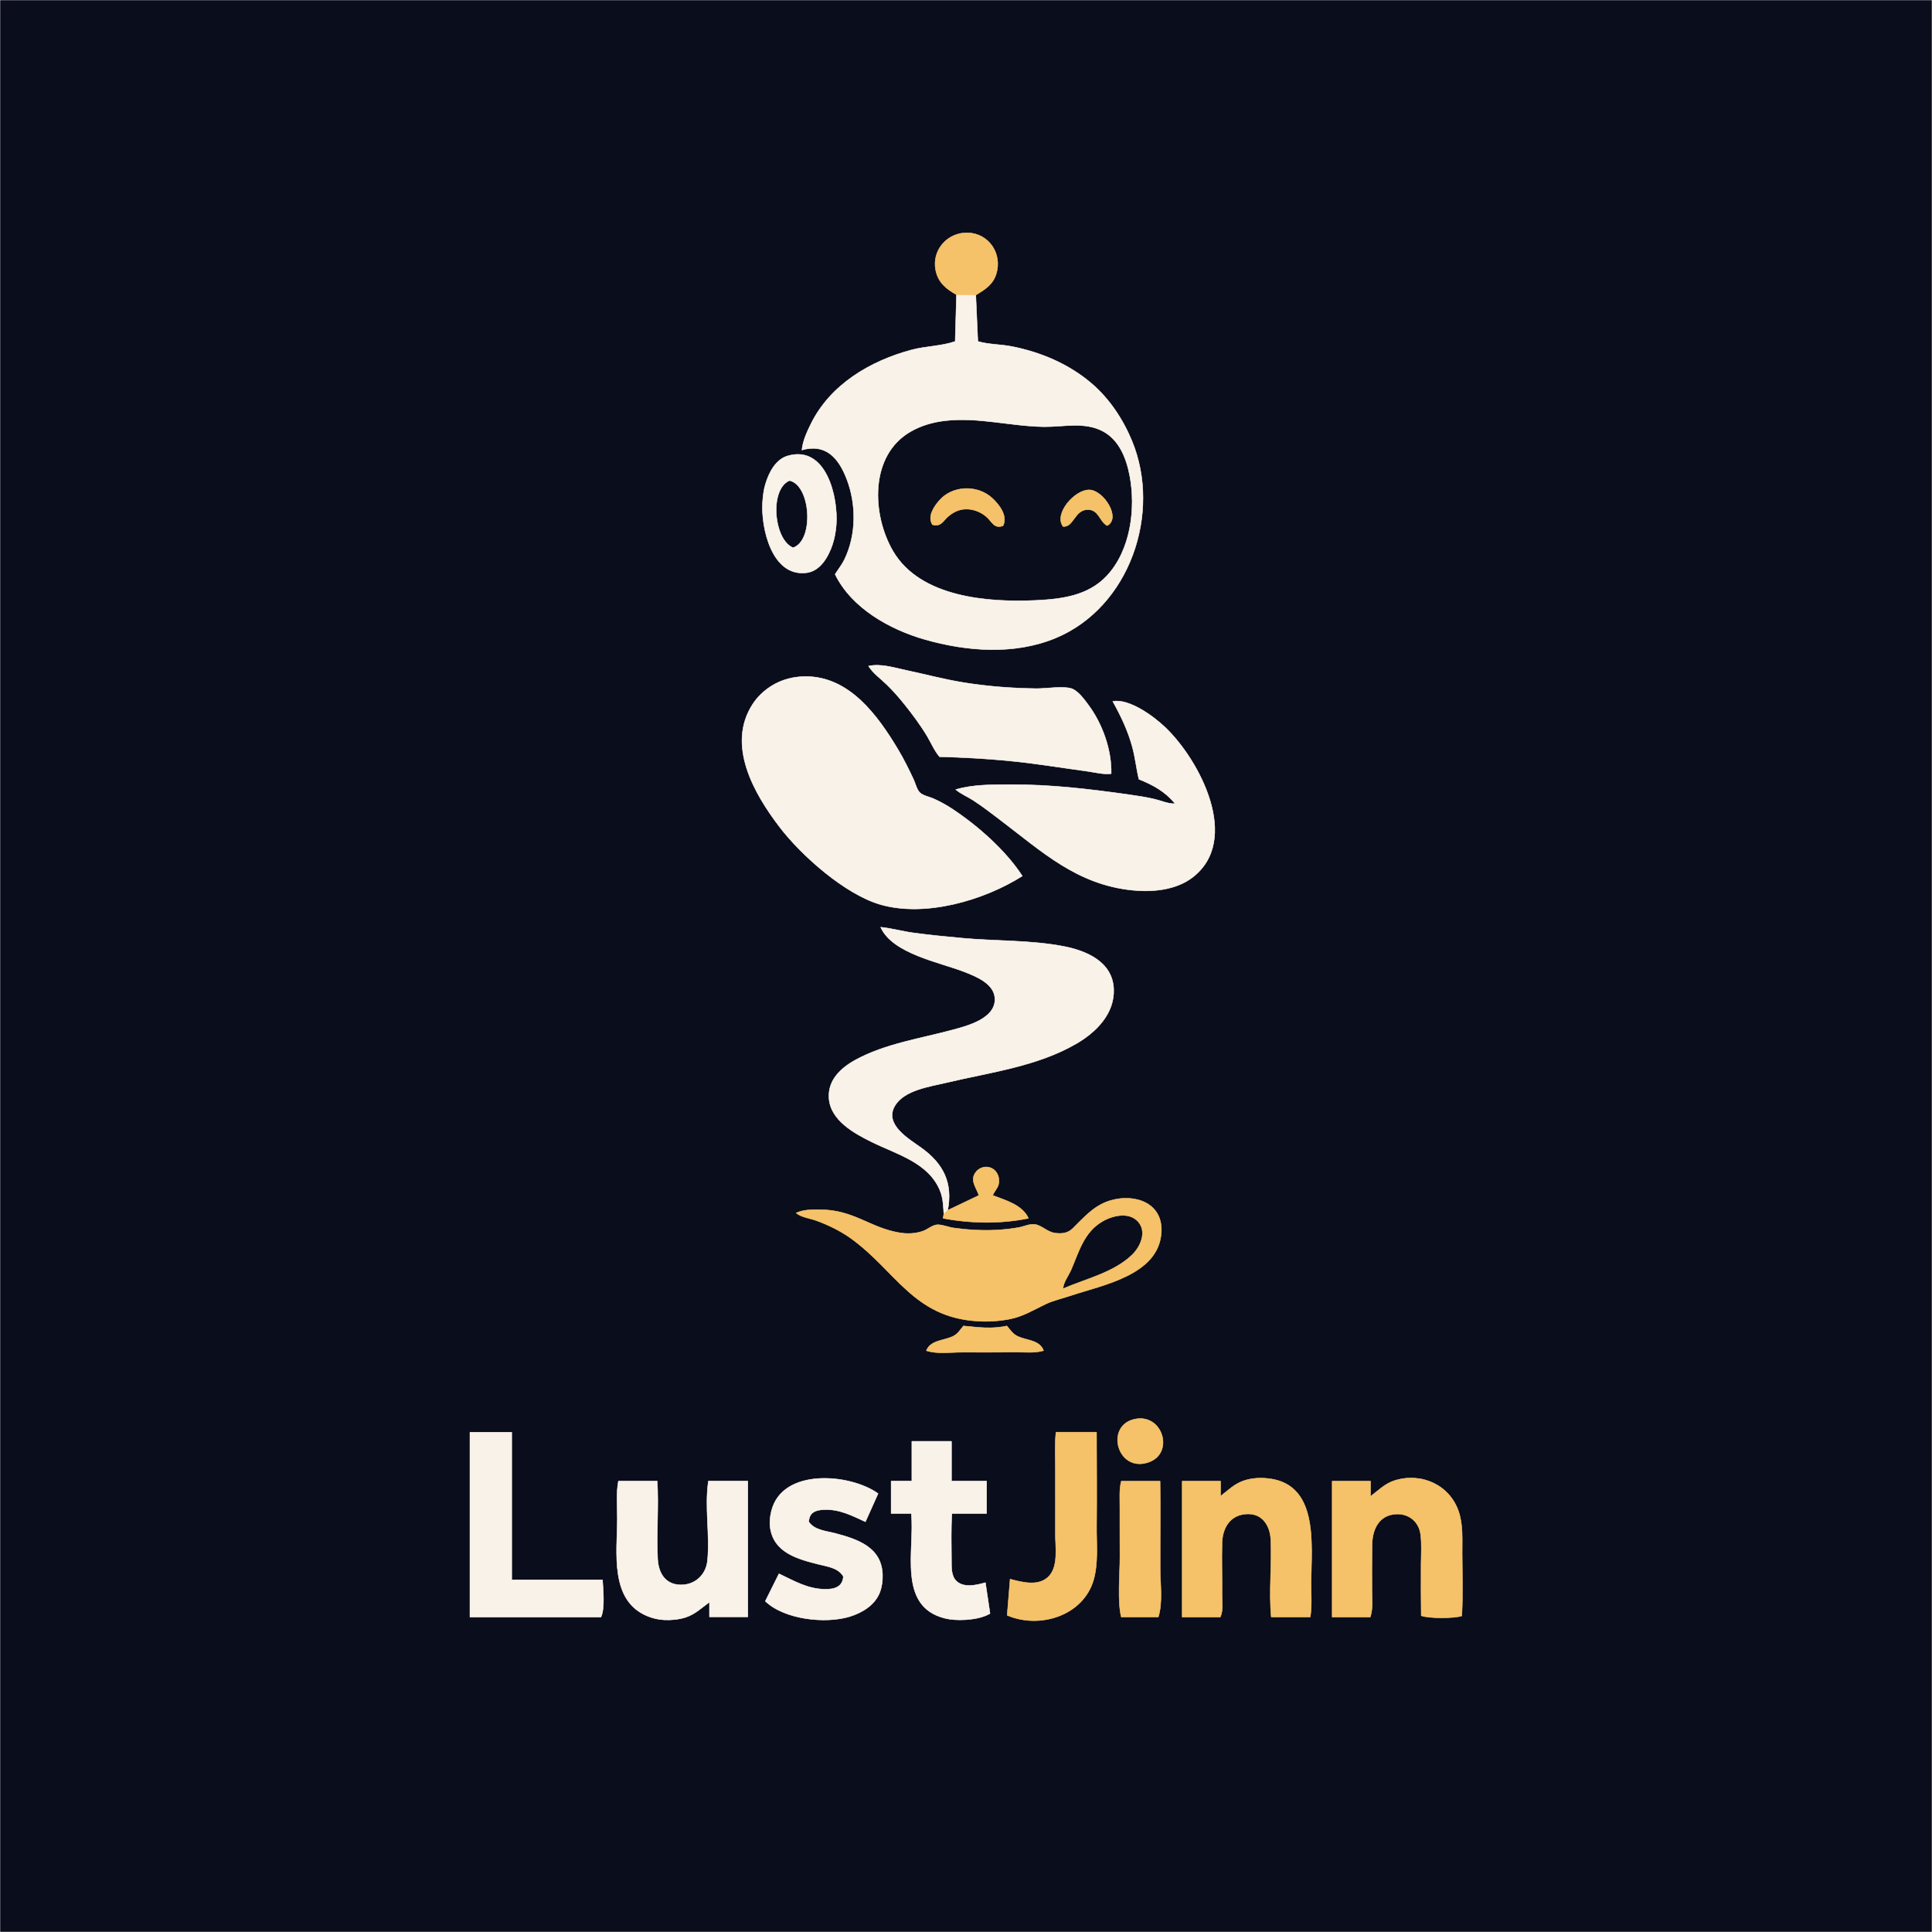
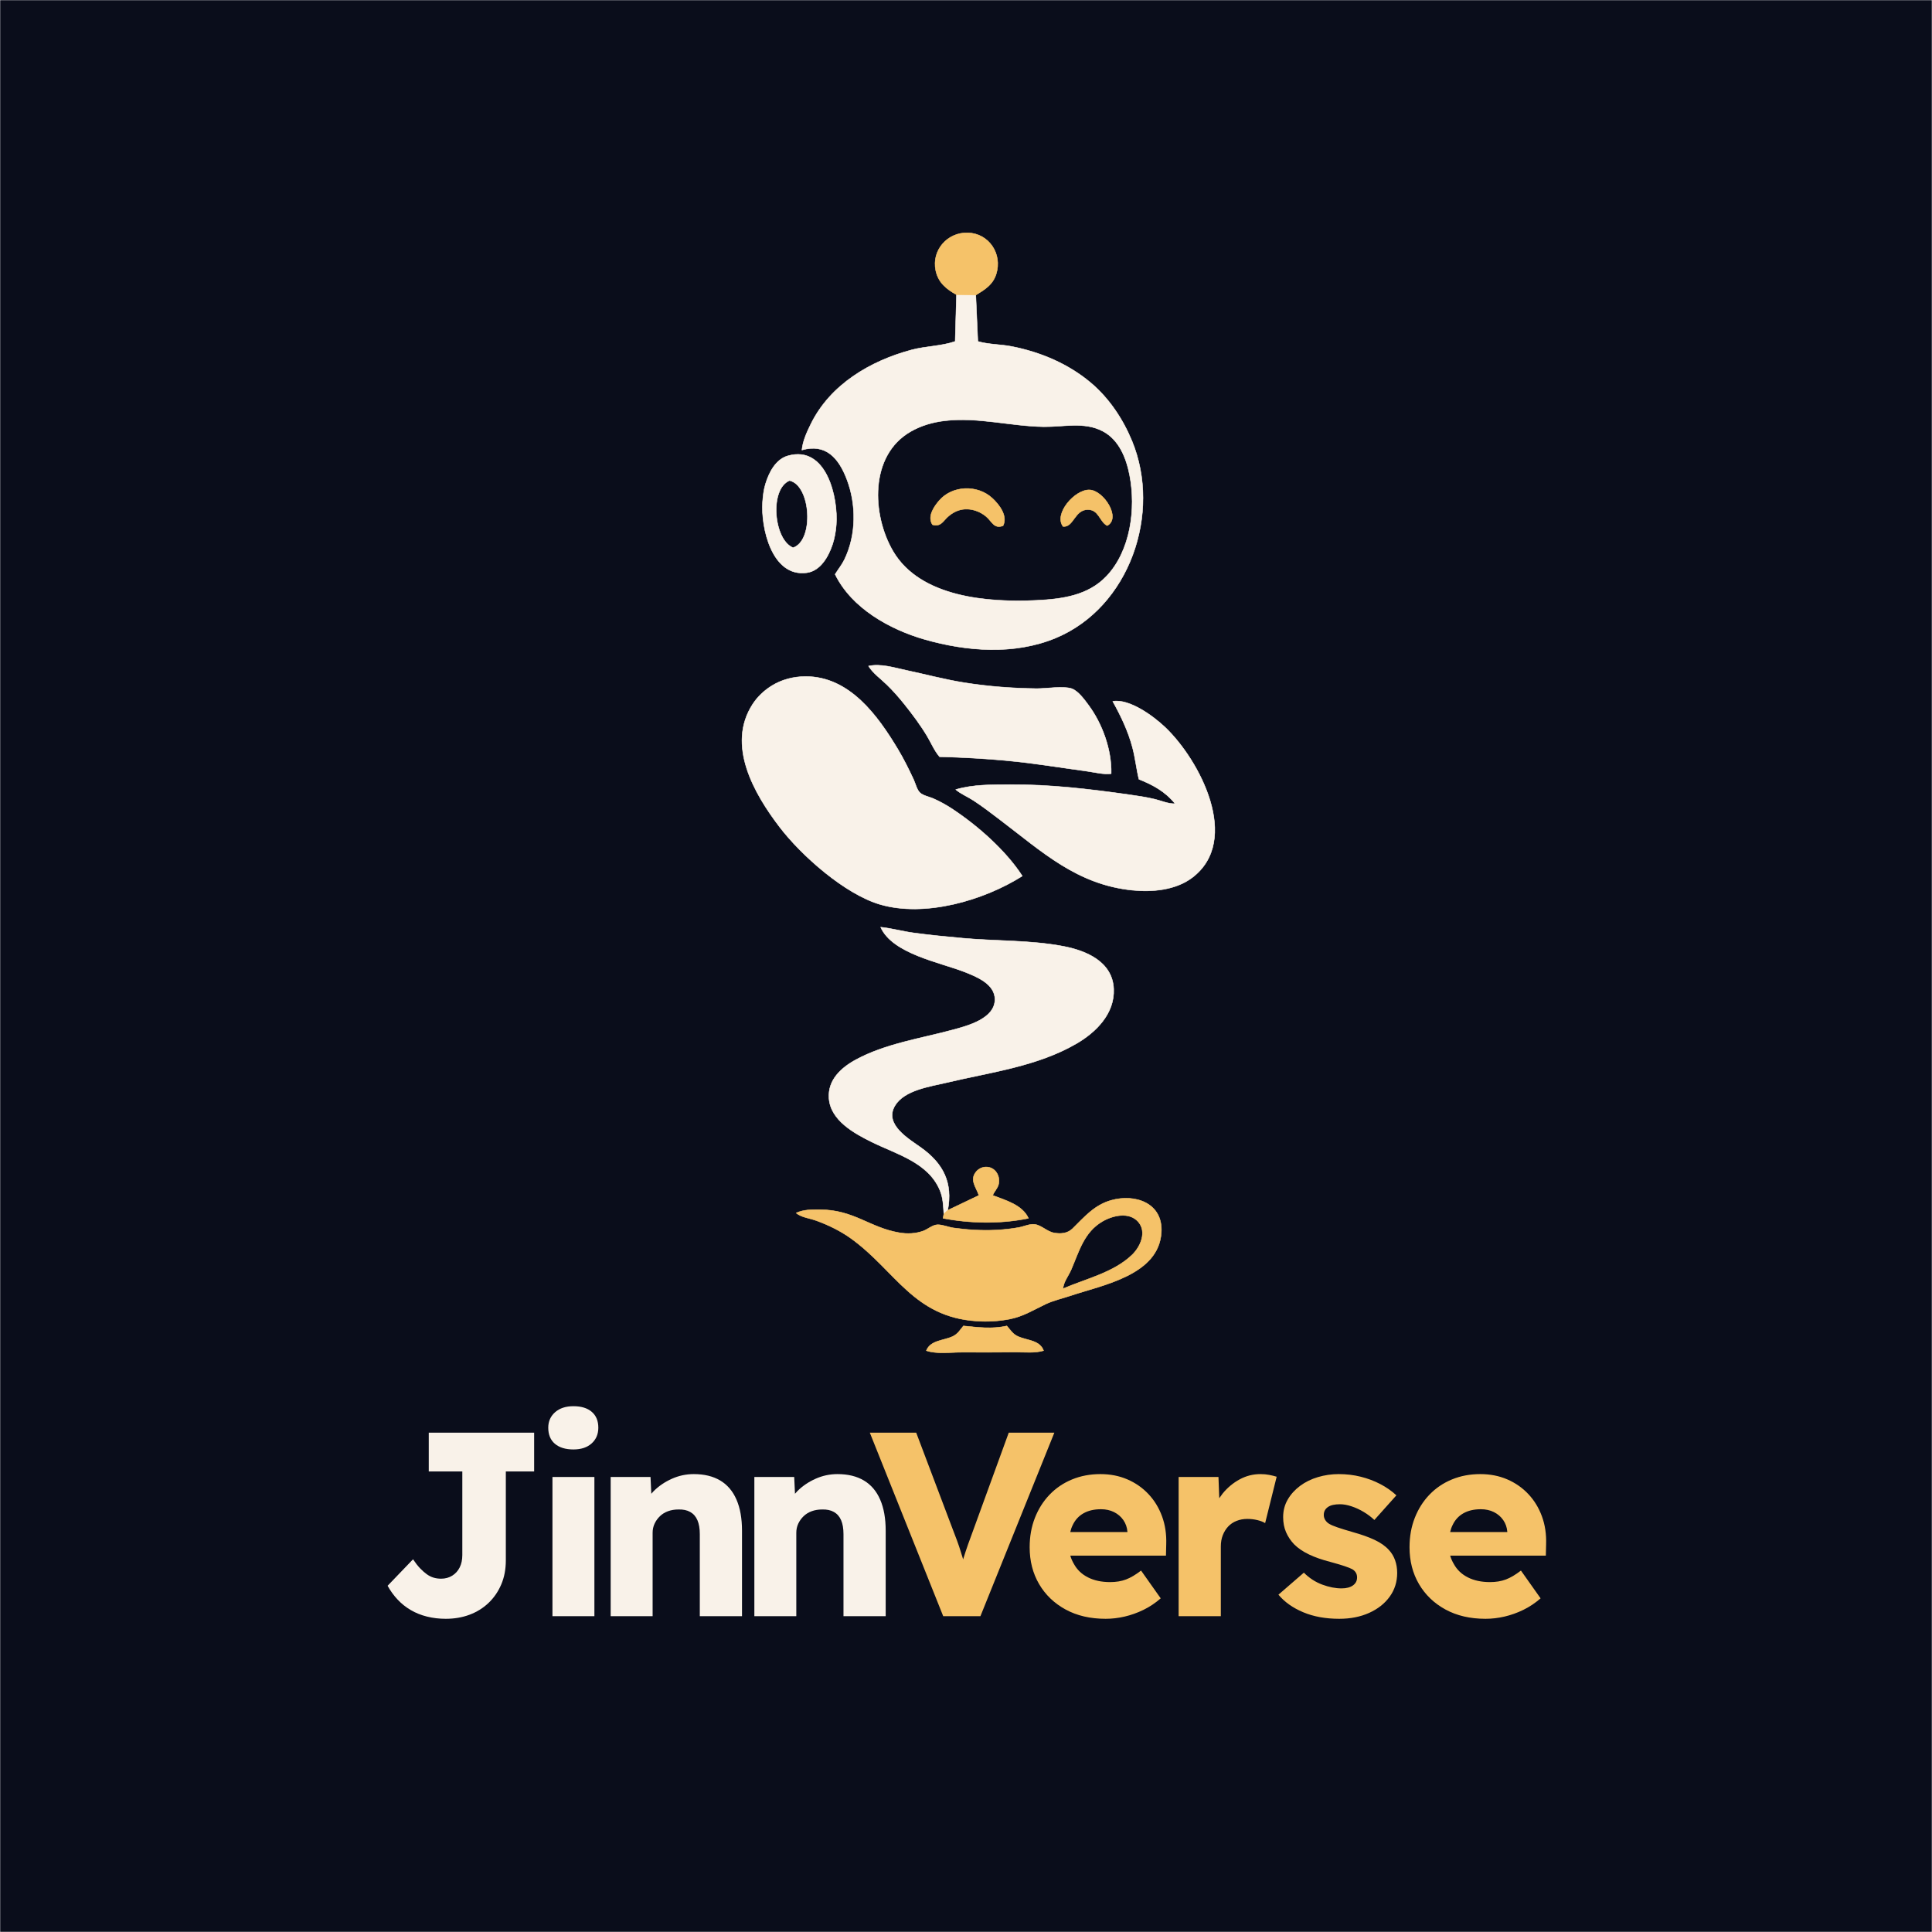
<svg xmlns="http://www.w3.org/2000/svg" viewBox="0 0 1095 1095" width="1095" height="1095">
-   <path d="M0.25 0.25C365.08 0.25 729.92 0.25 1094.75 0.25C1094.75 365.08 1094.75 729.92 1094.75 1094.75C729.92 1094.75 365.08 1094.75 0.25 1094.75C0.25 729.92 0.25 365.08 0.25 0.25ZM542.12 167.03C541.87 175.85 541.61 184.68 541.36 193.5C533.61 196.21 524.73 196.15 516.69 198.29C493.31 204.53 470.67 217.87 459.64 240.18C457.36 244.8 454.98 249.95 454.5 255.07C468.05 251.17 475.35 259.64 479.91 271.53C485.44 285.96 485.39 303.13 478.61 317.14C477.15 320.16 475.05 322.66 473.32 325.5C482.7 344.73 504.39 356.78 524.15 362.43C547.93 369.22 574.86 371.31 598.21 361.65C640.25 344.23 658.45 290.84 641.56 249.92C636.43 237.51 628.67 225.82 618.38 217.09C605.55 206.22 589.72 199.55 573.3 196.34C567.01 195.12 560.34 195.28 554.22 193.5C553.83 184.75 553.44 176 553.05 167.25C558.24 164.03 562.69 161.45 564.64 155.21C568.17 143.92 560.52 132.3 548.5 131.95C536.99 131.62 527.95 141.82 530.34 153.27C531.79 160.18 536.3 163.79 542.12 167.03ZM535.75 238.44C554.26 236.29 572.99 241.58 591.5 241.85C602.82 242.01 614.59 238.84 625.1 244.42C634.34 249.32 638.38 259.72 640.26 269.44C643.89 288.22 640.83 312.19 627.1 326.61C616.65 337.59 601.93 339.55 587.5 340.25C560.33 341.58 521.56 338.75 506.12 312.36C494.1 291.81 492.6 258.12 516.11 244.6C522.2 241.1 528.81 239.24 535.75 238.44ZM446.71 258.3C439.57 260.27 435.78 267.9 433.82 274.42C432.84 277.66 432.45 281.13 432.21 284.5C431.2 299.02 437.42 327.3 457.28 324.6C465.13 323.53 469.66 315.21 471.89 308.44C473.03 304.95 473.68 301.17 473.96 297.5C475.15 282 468.42 252.29 446.71 258.3ZM447.5 272.36C459.71 275.13 461.52 306.41 449.5 310.44C438.43 305.97 435.93 277.09 447.5 272.36ZM568.5 297.98C571.3 292.45 566.36 285.96 562.26 282.24C553.87 274.61 539.74 275.07 532.27 283.75C529.06 287.47 525.59 292.87 528.5 297.39C533.44 298.78 534.47 295.09 537.82 292.35C540.95 289.79 544.41 288.37 548.5 288.57C552.23 288.76 555.94 290.27 558.82 292.66C562.29 295.52 563.29 299.92 568.5 297.98ZM627.5 297.92C635.58 293.71 625.54 277.95 617.5 277.66C609.23 277.36 597.11 291.2 602.5 298.38C608.52 299.02 608.96 288.88 616.5 288.84C622.88 288.81 623.07 295.53 627.5 297.92ZM629.78 438.5C630.13 425.15 624.85 410.31 616.92 399.62C614.71 396.63 610.98 391.45 607.28 390.26C602.47 388.71 592.89 390.33 587.5 390.27C573.74 390.12 560.1 389.07 546.5 386.91C535.41 385.15 524.51 382.2 513.54 379.88C506.65 378.41 499.27 376 492.25 377.5C494.77 381.55 499.12 384.65 502.55 387.96C506.1 391.39 509.4 395.16 512.49 399.01C517.1 404.77 521.61 410.78 525.41 417.11C527.73 420.99 529.58 425.49 532.5 428.9C551.82 429.4 571.08 430.68 590.23 433.43C598.98 434.69 607.74 435.91 616.5 437.17C620.88 437.8 625.41 439.02 629.78 438.5ZM579.42 496.5C570.11 482.09 554.15 468.03 539.89 458.6C536.43 456.31 532.71 454.23 528.91 452.57C526.64 451.58 523.08 450.94 521.31 449.19C519.61 447.5 518.78 443.89 517.76 441.72C515.05 435.92 512.19 430.12 508.89 424.63C497.38 405.45 481.38 383.33 456.5 383.42C449.74 383.45 443.03 385.15 437.28 388.76C433.03 391.43 429.34 394.89 426.6 399.11C411.57 422.28 427.42 449.82 441.83 468.69C454.27 484.98 478.93 506.78 498.8 512.6C524.18 520.03 557.5 510.35 579.42 496.5ZM541.67 447.5C544.61 450 548.46 451.54 551.76 453.7C556.98 457.11 561.87 460.89 566.82 464.65C590.68 482.75 610.39 501.34 641.77 504.54C653.12 505.7 666.39 504.51 675.81 497.33C703.61 476.13 680.01 430.86 660.32 412.16C653.66 405.83 640.05 395.87 630.67 397.5C635.34 405.87 639.33 414.24 641.84 423.55C643.44 429.51 644.04 435.71 645.5 441.66C653.6 444.9 660.42 448.61 666 455.5C662.22 455.68 658.28 453.87 654.5 452.96C649.56 451.77 644.47 451.03 639.44 450.32C617.24 447.18 594.96 444.57 572.5 444.68C562.3 444.74 551.52 444.58 541.67 447.5ZM534.94 688.01C534.8 688.84 534.65 689.67 534.5 690.5C550.4 693.46 567.02 693.75 582.91 690.5C579.48 682.88 569.8 680.25 562.64 677.5C563.44 675.35 565.3 673.66 565.9 671.44C567.21 666.59 564.03 661.21 558.61 661.42C556.65 661.5 554.7 662.45 553.42 663.91C549.27 668.68 553.29 672.87 554.82 677.5C548.92 680.31 543.03 683.13 537.14 685.94C540.11 670.33 534.64 659.5 522.04 650.47C515.08 645.48 500.91 637.33 507.2 626.71C512.49 617.79 527.16 615.81 536.25 613.65C561.1 607.72 587.56 604.54 610.03 591.52C621.23 585.03 631.81 574.46 631.2 560.5C630.53 545.03 615.59 538.75 602.41 536.28C583.76 532.77 564.37 533.44 545.51 531.72C536.18 530.87 526.85 529.96 517.56 528.69C511.4 527.86 505.29 526.11 499.14 525.5C505.79 540.56 532.79 545.41 546.61 550.83C553.38 553.48 563.96 557.68 563.9 566.5C563.81 577.37 548.4 581.41 540.22 583.63C522 588.56 501.84 591.51 485.1 600.6C476.67 605.19 469.1 612.1 469.84 622.5C470.72 635.03 484.24 642.41 494.21 647.31C508.22 654.21 526.17 658.83 532.76 674.72C534.55 679.04 534.63 683.42 534.94 688.01ZM451.22 687.5C454.29 690.01 458.91 690.42 462.65 691.79C469.58 694.31 476.48 697.67 482.47 702C507.77 720.32 517.71 746.34 553.5 748.74C559.81 749.16 566.05 748.82 572.26 747.61C579.84 746.14 585.79 742.39 592.61 739.13C597.07 737 602.1 735.93 606.77 734.35C624.8 728.27 656.7 722.78 658.2 698.5C659.23 681.9 643.44 676.43 629.73 680.31C620.26 682.99 614.54 689.81 607.87 696.37C605.08 699.12 601.27 699.41 597.54 698.8C593.5 698.13 590.29 694.44 586.47 693.95C583.56 693.57 580.25 695.19 577.41 695.7C573.15 696.47 568.81 696.93 564.5 697.15C556.49 697.54 548.44 697.06 540.5 695.96C537.59 695.56 534.38 694.13 531.48 694.14C528.63 694.15 525.92 696.72 523.26 697.69C518.92 699.27 514.17 699.44 509.64 698.66C492.68 695.75 484.09 685.69 464.5 685.59C459.94 685.57 455.41 685.55 451.22 687.5ZM602.5 730.38C602.68 726.65 605.58 723.16 607.13 719.56C611.57 709.24 614.35 698.38 624.77 692.28C630.61 688.85 639.91 686.64 645.07 692.42C650.16 698.12 646.43 706.58 641.69 711.17C631.28 721.26 615.47 724.78 602.5 730.38ZM570.66 751.5C562.04 753.38 554.64 752.33 546.04 751.5C544.18 753.77 542.76 756.16 539.97 757.46C534.69 759.92 527.51 759.51 525.01 765.5C531 767.56 539.06 766.38 545.5 766.41C555.5 766.46 565.5 766.43 575.5 766.35C580.84 766.31 586.4 766.99 591.47 765.5C589.29 759.53 582.24 759.81 577 757.49C574.08 756.2 572.62 753.79 570.66 751.5ZM642.8 804.41C626.07 808.34 633.45 835.11 651.22 828.66C665.74 823.38 658.83 800.64 642.8 804.41ZM266.34 811.73C266.34 846.65 266.34 881.57 266.34 916.49C291.1 916.49 315.85 916.49 340.61 916.49C342.91 911.82 341.82 900.96 341.5 895.4C324.34 895.4 307.18 895.4 290.03 895.4C290.03 867.51 290.03 839.62 290.03 811.73C282.13 811.73 274.24 811.73 266.34 811.73ZM598.5 811.71C597.74 818.57 598.16 825.6 598.16 832.5C598.17 844.83 598.21 857.17 598.16 869.5C598.13 876.67 599.93 887.37 594.67 893.18C589.07 899.38 579.45 896.86 572.5 894.99C571.94 901.83 571.39 908.66 570.83 915.5C589.39 923.47 614.03 915.59 619.81 895.4C622.54 885.86 621.43 875.32 621.51 865.5C621.66 847.58 621.53 829.64 621.5 811.71C613.83 811.71 606.17 811.71 598.5 811.71ZM516.8 816.89C516.8 824.4 516.8 831.91 516.8 839.42C512.89 839.42 508.98 839.42 505.07 839.42C505.07 845.55 505.07 851.68 505.07 857.81C508.88 857.81 512.69 857.81 516.5 857.81C518.59 878.24 508.45 910.39 535.46 917.16C539.09 918.07 542.78 918.23 546.5 918.05C551.34 917.82 556.93 916.96 561.12 914.5C560.25 908.66 559.37 902.82 558.5 896.98C553.65 898.37 546.48 900.11 542.22 896.27C539.05 893.4 539.26 888.39 539.25 884.5C539.24 875.62 538.94 866.68 539.5 857.82C546.06 857.82 552.61 857.82 559.17 857.82C559.17 851.68 559.17 845.54 559.17 839.41C552.54 839.41 545.9 839.41 539.27 839.41C539.27 831.9 539.27 824.4 539.27 816.89C531.78 816.89 524.29 816.89 516.8 816.89ZM497.68 846.5C481.57 835.02 443.1 831.93 437.18 856.56C436.44 859.64 436.08 862.74 436.54 865.89C438.57 879.96 451.97 883.58 463.84 886.58C469 887.88 475.14 888.56 477.99 893.5C477.59 899.44 473.02 900.82 467.5 900.73C457.56 900.57 450.1 896.01 441.5 891.95C438.92 897.13 436.33 902.32 433.75 907.5C444.6 917.93 467.84 920.43 481.61 916.22C488.73 914.03 496.02 909.61 498.72 902.28C499.88 899.12 500.27 895.85 500.18 892.5C499.74 877.08 486.26 872.43 473.47 869.07C468.34 867.72 461.47 867.28 458.39 862.5C458.63 857.05 462.39 855.73 467.5 855.6C476.05 855.39 482.99 859.05 490.5 862.49C492.89 857.16 495.28 851.83 497.68 846.5ZM742.62 916.47C743.59 910.31 743.07 903.77 743.09 897.5C743.16 875.5 748.07 839.42 716.5 837.78C712.51 837.58 708.52 837.99 704.74 839.3C699.51 841.11 695.97 844.78 691.77 847.98C691.77 845.14 691.77 842.3 691.77 839.46C684.52 839.46 677.28 839.46 670.03 839.46C670.03 865.14 670.03 890.82 670.03 916.51C677.22 916.51 684.42 916.51 691.61 916.51C693.41 912.79 692.58 907.75 692.62 903.5C692.72 893.84 692.35 884.16 692.62 874.5C692.87 865.44 697.65 858.05 707.5 858.06C715.79 858.07 719.86 865.01 720.23 872.5C720.94 887.1 719.11 901.93 720.5 916.47C727.87 916.47 735.25 916.47 742.62 916.47ZM828.5 915.85C829.17 904.13 828.76 892.24 828.71 880.5C828.67 872.62 829.28 864.31 826.72 856.72C821.62 841.64 805.67 834.41 790.55 839.09C784.96 840.83 781.2 844.76 776.77 848.11C776.77 845.23 776.77 842.36 776.77 839.48C769.52 839.48 762.28 839.48 755.03 839.48C755.03 865.15 755.03 890.82 755.03 916.49C762.23 916.49 769.43 916.49 776.63 916.49C778.22 911.76 777.62 906.51 777.58 901.5C777.52 892.84 777.54 884.16 777.65 875.5C777.77 866.75 781.57 858.51 791.5 858.13C798.57 857.86 804.16 862.49 805.13 869.5C805.9 875.04 805.45 880.92 805.42 886.5C805.38 896.24 805.39 906 805.5 915.74C809.51 917.31 824.24 917.34 828.5 915.85ZM372.5 839.45C365.16 839.45 357.83 839.45 350.49 839.45C349.17 846.2 349.89 853.59 349.88 860.5C349.86 879.61 345.22 907.46 367.42 916.14C370.35 917.29 373.35 917.95 376.5 918.1C380.51 918.28 384.47 917.91 388.31 916.74C393.84 915.05 397.61 911.25 402.09 908.05C402.09 910.83 402.09 913.61 402.09 916.39C409.35 916.39 416.6 916.39 423.86 916.39C423.86 890.73 423.86 865.08 423.86 839.42C416.41 839.42 408.95 839.42 401.5 839.42C399.26 854.19 402.45 869.63 400.98 884.5C400.18 892.67 393.76 898.49 385.5 898.25C376.91 897.99 373.13 891.36 372.74 883.5C372 868.85 373.38 854.09 372.5 839.45ZM657.5 839.49C650.17 839.49 642.83 839.49 635.5 839.49C634.28 844.35 634.72 849.45 634.7 854.5C634.66 863.83 634.75 873.17 634.74 882.5C634.73 892.08 633.26 907.72 635.5 916.45C642.5 916.45 649.5 916.45 656.5 916.45C659.05 908.51 657.62 897.92 657.56 889.5C657.46 872.83 657.83 856.15 657.5 839.49Z" fill="#0a0d1b" fill-rule="evenodd" stroke="#0a0d1b" stroke-width="0.25" stroke-linejoin="round" />
-   <path d="M542.12 167.03C545.76 167.1 549.4 167.18 553.05 167.25C553.44 176 553.83 184.75 554.22 193.5C560.34 195.28 567.01 195.12 573.3 196.34C589.72 199.55 605.55 206.22 618.38 217.09C628.67 225.82 636.43 237.51 641.56 249.92C658.45 290.84 640.25 344.23 598.21 361.65C574.86 371.31 547.93 369.22 524.15 362.43C504.39 356.78 482.7 344.73 473.32 325.5C475.05 322.66 477.15 320.16 478.61 317.14C485.39 303.13 485.44 285.96 479.91 271.53C475.35 259.64 468.05 251.17 454.5 255.07C454.98 249.95 457.36 244.8 459.64 240.18C470.67 217.87 493.31 204.53 516.69 198.29C524.73 196.15 533.61 196.21 541.36 193.5C541.61 184.68 541.87 175.85 542.12 167.03ZM535.75 238.44C528.81 239.24 522.2 241.1 516.11 244.6C492.6 258.12 494.1 291.81 506.12 312.36C521.56 338.75 560.33 341.58 587.5 340.25C601.93 339.55 616.65 337.59 627.1 326.61C640.83 312.19 643.89 288.22 640.26 269.44C638.38 259.72 634.34 249.32 625.1 244.42C614.59 238.84 602.82 242.01 591.5 241.85C572.99 241.58 554.26 236.29 535.75 238.44ZM446.71 258.3C468.42 252.29 475.15 282 473.96 297.5C473.68 301.17 473.03 304.95 471.89 308.44C469.66 315.21 465.13 323.53 457.28 324.6C437.42 327.3 431.2 299.02 432.21 284.5C432.45 281.13 432.84 277.66 433.82 274.42C435.78 267.9 439.57 260.27 446.71 258.3ZM447.5 272.36C435.93 277.09 438.43 305.97 449.5 310.44C461.52 306.41 459.71 275.13 447.5 272.36ZM629.78 438.5C625.41 439.02 620.88 437.8 616.5 437.17C607.74 435.91 598.98 434.69 590.23 433.43C571.08 430.68 551.82 429.4 532.5 428.9C529.58 425.49 527.73 420.99 525.41 417.11C521.61 410.78 517.1 404.77 512.49 399.01C509.4 395.16 506.1 391.39 502.55 387.96C499.12 384.65 494.77 381.55 492.25 377.5C499.27 376 506.65 378.41 513.54 379.88C524.51 382.2 535.41 385.15 546.5 386.91C560.1 389.07 573.74 390.12 587.5 390.27C592.89 390.33 602.47 388.71 607.28 390.26C610.98 391.45 614.71 396.63 616.92 399.62C624.85 410.31 630.13 425.15 629.78 438.5ZM579.42 496.5C557.5 510.35 524.18 520.03 498.8 512.6C478.93 506.78 454.27 484.98 441.83 468.69C427.42 449.82 411.57 422.28 426.6 399.11C429.34 394.89 433.03 391.43 437.28 388.76C443.03 385.15 449.74 383.45 456.5 383.42C481.38 383.33 497.38 405.45 508.89 424.63C512.19 430.12 515.05 435.92 517.76 441.72C518.78 443.89 519.61 447.5 521.31 449.19C523.08 450.94 526.64 451.58 528.91 452.57C532.71 454.23 536.43 456.31 539.89 458.6C554.15 468.03 570.11 482.09 579.42 496.5ZM541.67 447.5C551.52 444.58 562.3 444.74 572.5 444.68C594.96 444.57 617.24 447.18 639.44 450.32C644.47 451.03 649.56 451.77 654.5 452.96C658.28 453.87 662.22 455.68 666 455.5C660.42 448.61 653.6 444.9 645.5 441.66C644.04 435.71 643.44 429.51 641.84 423.55C639.33 414.24 635.34 405.87 630.67 397.5C640.05 395.87 653.66 405.83 660.32 412.16C680.01 430.86 703.61 476.13 675.81 497.33C666.39 504.51 653.12 505.7 641.77 504.54C610.39 501.34 590.68 482.75 566.82 464.65C561.87 460.89 556.98 457.11 551.76 453.7C548.46 451.54 544.61 450 541.67 447.5ZM537.14 685.94C536.41 686.63 535.68 687.32 534.94 688.01C534.63 683.42 534.55 679.04 532.76 674.72C526.17 658.83 508.22 654.21 494.21 647.31C484.24 642.41 470.72 635.03 469.84 622.5C469.1 612.1 476.67 605.19 485.1 600.6C501.84 591.51 522 588.56 540.22 583.63C548.4 581.41 563.81 577.37 563.9 566.5C563.96 557.68 553.38 553.48 546.61 550.83C532.79 545.41 505.79 540.56 499.14 525.5C505.29 526.11 511.4 527.86 517.56 528.69C526.85 529.96 536.18 530.87 545.51 531.72C564.37 533.44 583.76 532.77 602.41 536.28C615.59 538.75 630.53 545.03 631.2 560.5C631.81 574.46 621.23 585.03 610.03 591.52C587.56 604.54 561.1 607.72 536.25 613.65C527.16 615.81 512.49 617.79 507.2 626.71C500.91 637.33 515.08 645.48 522.04 650.47C534.64 659.5 540.11 670.33 537.14 685.94ZM266.34 811.73C274.24 811.73 282.13 811.73 290.03 811.73C290.03 839.62 290.03 867.51 290.03 895.4C307.18 895.4 324.34 895.4 341.5 895.4C341.82 900.96 342.91 911.82 340.61 916.49C315.85 916.49 291.1 916.49 266.34 916.49C266.34 881.57 266.34 846.65 266.34 811.73ZM516.8 816.89C524.29 816.89 531.78 816.89 539.27 816.89C539.27 824.4 539.27 831.9 539.27 839.41C545.9 839.41 552.54 839.41 559.17 839.41C559.17 845.54 559.17 851.68 559.17 857.82C552.61 857.82 546.06 857.82 539.5 857.82C538.94 866.68 539.24 875.62 539.25 884.5C539.26 888.39 539.05 893.4 542.22 896.27C546.48 900.11 553.65 898.37 558.5 896.98C559.37 902.82 560.25 908.66 561.12 914.5C556.93 916.96 551.34 917.82 546.5 918.05C542.78 918.23 539.09 918.07 535.46 917.16C508.45 910.39 518.59 878.24 516.5 857.81C512.69 857.81 508.88 857.81 505.07 857.81C505.07 851.68 505.07 845.55 505.07 839.42C508.98 839.42 512.89 839.42 516.8 839.42C516.8 831.91 516.8 824.4 516.8 816.89ZM497.68 846.5C495.28 851.83 492.89 857.16 490.5 862.49C482.99 859.05 476.05 855.39 467.5 855.6C462.39 855.73 458.63 857.05 458.39 862.5C461.47 867.28 468.34 867.72 473.47 869.07C486.26 872.43 499.74 877.08 500.18 892.5C500.27 895.85 499.88 899.12 498.72 902.28C496.02 909.61 488.73 914.03 481.61 916.22C467.84 920.43 444.6 917.93 433.75 907.5C436.33 902.32 438.92 897.13 441.5 891.95C450.1 896.01 457.56 900.57 467.5 900.73C473.02 900.82 477.59 899.44 477.99 893.5C475.14 888.56 469 887.88 463.84 886.58C451.97 883.58 438.57 879.96 436.54 865.89C436.08 862.74 436.44 859.64 437.18 856.56C443.1 831.93 481.57 835.02 497.68 846.5ZM372.5 839.45C373.38 854.09 372 868.85 372.74 883.5C373.13 891.36 376.91 897.99 385.5 898.25C393.76 898.49 400.18 892.67 400.98 884.5C402.45 869.63 399.26 854.19 401.5 839.42C408.95 839.42 416.41 839.42 423.86 839.42C423.86 865.08 423.86 890.73 423.86 916.39C416.6 916.39 409.35 916.39 402.09 916.39C402.09 913.61 402.09 910.83 402.09 908.05C397.61 911.25 393.84 915.05 388.31 916.74C384.47 917.91 380.51 918.28 376.5 918.1C373.35 917.95 370.35 917.29 367.42 916.14C345.22 907.46 349.86 879.61 349.88 860.5C349.89 853.59 349.17 846.2 350.49 839.45C357.83 839.45 365.16 839.45 372.5 839.45Z" fill="#f9f2e9" fill-rule="evenodd" stroke="#f9f2e9" stroke-width="0.25" stroke-linejoin="round" />
-   <path d="M553.05 167.25C549.4 167.18 545.76 167.1 542.12 167.03C536.3 163.79 531.79 160.18 530.34 153.27C527.95 141.82 536.99 131.62 548.5 131.95C560.52 132.3 568.17 143.92 564.64 155.21C562.69 161.45 558.24 164.03 553.05 167.25ZM568.5 297.98C563.29 299.92 562.29 295.52 558.82 292.66C555.94 290.27 552.23 288.76 548.5 288.57C544.41 288.37 540.95 289.79 537.82 292.35C534.47 295.09 533.44 298.78 528.5 297.39C525.59 292.87 529.06 287.47 532.27 283.75C539.74 275.07 553.87 274.61 562.26 282.24C566.36 285.96 571.3 292.45 568.5 297.98ZM627.5 297.92C623.07 295.53 622.88 288.81 616.5 288.84C608.96 288.88 608.52 299.02 602.5 298.38C597.11 291.2 609.23 277.36 617.5 277.66C625.54 277.95 635.58 293.71 627.5 297.92ZM534.94 688.01C535.68 687.32 536.41 686.63 537.14 685.94C543.03 683.13 548.92 680.31 554.82 677.5C553.29 672.87 549.27 668.68 553.42 663.91C554.7 662.45 556.65 661.5 558.61 661.42C564.03 661.21 567.21 666.59 565.9 671.44C565.3 673.66 563.44 675.35 562.64 677.5C569.8 680.25 579.48 682.88 582.91 690.5C567.02 693.75 550.4 693.46 534.5 690.5C534.65 689.67 534.8 688.84 534.94 688.01ZM451.22 687.5C455.41 685.55 459.94 685.57 464.5 685.59C484.09 685.69 492.68 695.75 509.64 698.66C514.17 699.44 518.92 699.27 523.26 697.69C525.92 696.72 528.63 694.15 531.48 694.14C534.38 694.13 537.59 695.56 540.5 695.96C548.44 697.06 556.49 697.54 564.5 697.15C568.81 696.93 573.15 696.47 577.41 695.7C580.25 695.19 583.56 693.57 586.47 693.95C590.29 694.44 593.5 698.13 597.54 698.8C601.27 699.41 605.08 699.12 607.87 696.37C614.54 689.81 620.26 682.99 629.73 680.31C643.44 676.43 659.23 681.9 658.2 698.5C656.7 722.78 624.8 728.27 606.77 734.35C602.1 735.93 597.07 737 592.61 739.13C585.79 742.39 579.84 746.14 572.26 747.61C566.05 748.82 559.81 749.16 553.5 748.74C517.71 746.34 507.77 720.32 482.47 702C476.48 697.67 469.58 694.31 462.65 691.79C458.91 690.42 454.29 690.01 451.22 687.5ZM602.5 730.38C615.47 724.78 631.28 721.26 641.69 711.17C646.43 706.58 650.16 698.12 645.07 692.42C639.91 686.64 630.61 688.85 624.77 692.28C614.35 698.38 611.57 709.24 607.13 719.56C605.58 723.16 602.68 726.65 602.5 730.38ZM570.66 751.5C572.62 753.79 574.08 756.2 577 757.49C582.24 759.81 589.29 759.53 591.47 765.5C586.4 766.99 580.84 766.31 575.5 766.35C565.5 766.43 555.5 766.46 545.5 766.41C539.06 766.38 531 767.56 525.01 765.5C527.51 759.51 534.69 759.92 539.97 757.46C542.76 756.16 544.18 753.77 546.04 751.5C554.64 752.33 562.04 753.38 570.66 751.5ZM642.8 804.41C658.83 800.64 665.74 823.38 651.22 828.66C633.45 835.11 626.07 808.34 642.8 804.41ZM598.5 811.71C606.17 811.71 613.83 811.71 621.5 811.71C621.53 829.64 621.66 847.58 621.51 865.5C621.43 875.32 622.54 885.86 619.81 895.4C614.03 915.59 589.39 923.47 570.83 915.5C571.39 908.66 571.94 901.83 572.5 894.99C579.45 896.86 589.07 899.38 594.67 893.18C599.93 887.37 598.13 876.67 598.16 869.5C598.21 857.17 598.17 844.83 598.16 832.5C598.16 825.6 597.74 818.57 598.5 811.71ZM742.62 916.47C735.25 916.47 727.87 916.47 720.5 916.47C719.11 901.93 720.94 887.1 720.23 872.5C719.86 865.01 715.79 858.07 707.5 858.06C697.65 858.05 692.87 865.44 692.62 874.5C692.35 884.16 692.72 893.84 692.62 903.5C692.58 907.75 693.41 912.79 691.61 916.51C684.42 916.51 677.22 916.51 670.03 916.51C670.03 890.82 670.03 865.14 670.03 839.46C677.28 839.46 684.52 839.46 691.77 839.46C691.77 842.3 691.77 845.14 691.77 847.98C695.97 844.78 699.51 841.11 704.74 839.3C708.52 837.99 712.51 837.58 716.5 837.78C748.07 839.42 743.16 875.5 743.09 897.5C743.07 903.77 743.59 910.31 742.62 916.47ZM828.5 915.85C824.24 917.34 809.51 917.31 805.5 915.74C805.39 906 805.38 896.24 805.42 886.5C805.45 880.92 805.9 875.04 805.13 869.5C804.16 862.49 798.57 857.86 791.5 858.13C781.57 858.51 777.77 866.75 777.65 875.5C777.54 884.16 777.52 892.84 777.58 901.5C777.62 906.51 778.22 911.76 776.63 916.49C769.43 916.49 762.23 916.49 755.03 916.49C755.03 890.82 755.03 865.15 755.03 839.48C762.28 839.48 769.52 839.48 776.77 839.48C776.77 842.36 776.77 845.23 776.77 848.11C781.2 844.76 784.96 840.83 790.55 839.09C805.67 834.41 821.62 841.64 826.72 856.72C829.28 864.31 828.67 872.62 828.71 880.5C828.76 892.24 829.17 904.13 828.5 915.85ZM657.5 839.49C657.83 856.15 657.46 872.83 657.56 889.5C657.62 897.92 659.05 908.51 656.5 916.45C649.5 916.45 642.5 916.45 635.5 916.45C633.26 907.72 634.73 892.08 634.74 882.5C634.75 873.17 634.66 863.83 634.7 854.5C634.72 849.45 634.28 844.35 635.5 839.49C642.83 839.49 650.17 839.49 657.5 839.49Z" fill="#f5c269" fill-rule="evenodd" stroke="#f5c269" stroke-width="0.25" stroke-linejoin="round" />
+   <path d="M0.25 0.25C365.08 0.25 729.92 0.25 1094.75 0.25C1094.75 365.08 1094.75 729.92 1094.75 1094.75C729.92 1094.75 365.08 1094.75 0.25 1094.75C0.25 729.92 0.25 365.08 0.25 0.25ZM542.12 167.03C541.87 175.85 541.61 184.68 541.36 193.5C533.61 196.21 524.73 196.15 516.69 198.29C493.31 204.53 470.67 217.87 459.64 240.18C457.36 244.8 454.98 249.95 454.5 255.07C468.05 251.17 475.35 259.64 479.91 271.53C485.44 285.96 485.39 303.13 478.61 317.14C477.15 320.16 475.05 322.66 473.32 325.5C482.7 344.73 504.39 356.78 524.15 362.43C547.93 369.22 574.86 371.31 598.21 361.65C640.25 344.23 658.45 290.84 641.56 249.92C636.43 237.51 628.67 225.82 618.38 217.09C605.55 206.22 589.72 199.55 573.3 196.34C567.01 195.12 560.34 195.28 554.22 193.5C553.83 184.75 553.44 176 553.05 167.25C558.24 164.03 562.69 161.45 564.64 155.21C568.17 143.92 560.52 132.3 548.5 131.95C536.99 131.62 527.95 141.82 530.34 153.27C531.79 160.18 536.3 163.79 542.12 167.03ZM535.75 238.44C554.26 236.29 572.99 241.58 591.5 241.85C602.82 242.01 614.59 238.84 625.1 244.42C634.34 249.32 638.38 259.72 640.26 269.44C643.89 288.22 640.83 312.19 627.1 326.61C616.65 337.59 601.93 339.55 587.5 340.25C560.33 341.58 521.56 338.75 506.12 312.36C494.1 291.81 492.6 258.12 516.11 244.6C522.2 241.1 528.81 239.24 535.75 238.44ZM446.71 258.3C439.57 260.27 435.78 267.9 433.82 274.42C432.84 277.66 432.45 281.13 432.21 284.5C431.2 299.02 437.42 327.3 457.28 324.6C465.13 323.53 469.66 315.21 471.89 308.44C473.03 304.95 473.68 301.17 473.96 297.5C475.15 282 468.42 252.29 446.71 258.3ZM447.5 272.36C459.71 275.13 461.52 306.41 449.5 310.44C438.43 305.97 435.93 277.09 447.5 272.36ZM568.5 297.98C571.3 292.45 566.36 285.96 562.26 282.24C553.87 274.61 539.74 275.07 532.27 283.75C529.06 287.47 525.59 292.87 528.5 297.39C533.44 298.78 534.47 295.09 537.82 292.35C540.95 289.79 544.41 288.37 548.5 288.57C552.23 288.76 555.94 290.27 558.82 292.66C562.29 295.52 563.29 299.92 568.5 297.98ZM627.5 297.92C635.58 293.71 625.54 277.95 617.5 277.66C609.23 277.36 597.11 291.2 602.5 298.38C608.52 299.02 608.96 288.88 616.5 288.84C622.88 288.81 623.07 295.53 627.5 297.92ZM629.78 438.5C630.13 425.15 624.85 410.31 616.92 399.62C614.71 396.63 610.98 391.45 607.28 390.26C602.47 388.71 592.89 390.33 587.5 390.27C573.74 390.12 560.1 389.07 546.5 386.91C535.41 385.15 524.51 382.2 513.54 379.88C506.65 378.41 499.27 376 492.25 377.5C494.77 381.55 499.12 384.65 502.55 387.96C506.1 391.39 509.4 395.16 512.49 399.01C517.1 404.77 521.61 410.78 525.41 417.11C527.73 420.99 529.58 425.49 532.5 428.9C551.82 429.4 571.08 430.68 590.23 433.43C598.98 434.69 607.74 435.91 616.5 437.17C620.88 437.8 625.41 439.02 629.78 438.5ZM579.42 496.5C570.11 482.09 554.15 468.03 539.89 458.6C536.43 456.31 532.71 454.23 528.91 452.57C526.64 451.58 523.08 450.94 521.31 449.19C519.61 447.5 518.78 443.89 517.76 441.72C515.05 435.92 512.19 430.12 508.89 424.63C497.38 405.45 481.38 383.33 456.5 383.42C449.74 383.45 443.03 385.15 437.28 388.76C433.03 391.43 429.34 394.89 426.6 399.11C411.57 422.28 427.42 449.82 441.83 468.69C454.27 484.98 478.93 506.78 498.8 512.6C524.18 520.03 557.5 510.35 579.42 496.5ZM541.67 447.5C544.61 450 548.46 451.54 551.76 453.7C556.98 457.11 561.87 460.89 566.82 464.65C590.68 482.75 610.39 501.34 641.77 504.54C653.12 505.7 666.39 504.51 675.81 497.33C703.61 476.13 680.01 430.86 660.32 412.16C653.66 405.83 640.05 395.87 630.67 397.5C635.34 405.87 639.33 414.24 641.84 423.55C643.44 429.51 644.04 435.71 645.5 441.66C653.6 444.9 660.42 448.61 666 455.5C662.22 455.68 658.28 453.87 654.5 452.96C649.56 451.77 644.47 451.03 639.44 450.32C617.24 447.18 594.96 444.57 572.5 444.68C562.3 444.74 551.52 444.58 541.67 447.5ZM534.94 688.01C534.8 688.84 534.65 689.67 534.5 690.5C550.4 693.46 567.02 693.75 582.91 690.5C579.48 682.88 569.8 680.25 562.64 677.5C563.44 675.35 565.3 673.66 565.9 671.44C567.21 666.59 564.03 661.21 558.61 661.42C556.65 661.5 554.7 662.45 553.42 663.91C549.27 668.68 553.29 672.87 554.82 677.5C548.92 680.31 543.03 683.13 537.14 685.94C540.11 670.33 534.64 659.5 522.04 650.47C515.08 645.48 500.91 637.33 507.2 626.71C512.49 617.79 527.16 615.81 536.25 613.65C561.1 607.72 587.56 604.54 610.03 591.52C621.23 585.03 631.81 574.46 631.2 560.5C630.53 545.03 615.59 538.75 602.41 536.28C583.76 532.77 564.37 533.44 545.51 531.72C536.18 530.87 526.85 529.96 517.56 528.69C511.4 527.86 505.29 526.11 499.14 525.5C505.79 540.56 532.79 545.41 546.61 550.83C553.38 553.48 563.96 557.68 563.9 566.5C563.81 577.37 548.4 581.41 540.22 583.63C522 588.56 501.84 591.51 485.1 600.6C476.67 605.19 469.1 612.1 469.84 622.5C470.72 635.03 484.24 642.41 494.21 647.31C508.22 654.21 526.17 658.83 532.76 674.72C534.55 679.04 534.63 683.42 534.94 688.01ZM451.22 687.5C454.29 690.01 458.91 690.42 462.65 691.79C469.58 694.31 476.48 697.67 482.47 702C507.77 720.32 517.71 746.34 553.5 748.74C559.81 749.16 566.05 748.82 572.26 747.61C579.84 746.14 585.79 742.39 592.61 739.13C597.07 737 602.1 735.93 606.77 734.35C624.8 728.27 656.7 722.78 658.2 698.5C659.23 681.9 643.44 676.43 629.73 680.31C620.26 682.99 614.54 689.81 607.87 696.37C605.08 699.12 601.27 699.41 597.54 698.8C593.5 698.13 590.29 694.44 586.47 693.95C583.56 693.57 580.25 695.19 577.41 695.7C573.15 696.47 568.81 696.93 564.5 697.15C556.49 697.54 548.44 697.06 540.5 695.96C537.59 695.56 534.38 694.13 531.48 694.14C528.63 694.15 525.92 696.72 523.26 697.69C518.92 699.27 514.17 699.44 509.64 698.66C492.68 695.75 484.09 685.69 464.5 685.59C459.94 685.57 455.41 685.55 451.22 687.5ZM602.5 730.38C602.68 726.65 605.58 723.16 607.13 719.56C611.57 709.24 614.35 698.38 624.77 692.28C630.61 688.85 639.91 686.64 645.07 692.42C650.16 698.12 646.43 706.58 641.69 711.17C631.28 721.26 615.47 724.78 602.5 730.38ZM570.66 751.5C562.04 753.38 554.64 752.33 546.04 751.5C544.18 753.77 542.76 756.16 539.97 757.46C534.69 759.92 527.51 759.51 525.01 765.5C531 767.56 539.06 766.38 545.5 766.41C555.5 766.46 565.5 766.43 575.5 766.35C580.84 766.31 586.4 766.99 591.47 765.5C589.29 759.53 582.24 759.81 577 757.49C574.08 756.2 572.62 753.79 570.66 751.5Z" fill="#0a0d1b" fill-rule="evenodd" stroke="#0a0d1b" stroke-width="0.25" stroke-linejoin="round" />
+   <path d="M542.12 167.03C545.76 167.1 549.4 167.18 553.05 167.25C553.44 176 553.83 184.75 554.22 193.5C560.34 195.28 567.01 195.12 573.3 196.34C589.72 199.55 605.55 206.22 618.38 217.09C628.67 225.82 636.43 237.51 641.56 249.92C658.45 290.84 640.25 344.23 598.21 361.65C574.86 371.31 547.93 369.22 524.15 362.43C504.39 356.78 482.7 344.73 473.32 325.5C475.05 322.66 477.15 320.16 478.61 317.14C485.39 303.13 485.44 285.96 479.91 271.53C475.35 259.64 468.05 251.17 454.5 255.07C454.98 249.95 457.36 244.8 459.64 240.18C470.67 217.87 493.31 204.53 516.69 198.29C524.73 196.15 533.61 196.21 541.36 193.5C541.61 184.68 541.87 175.85 542.12 167.03ZM535.75 238.44C528.81 239.24 522.2 241.1 516.11 244.6C492.6 258.12 494.1 291.81 506.12 312.36C521.56 338.75 560.33 341.58 587.5 340.25C601.93 339.55 616.65 337.59 627.1 326.61C640.83 312.19 643.89 288.22 640.26 269.44C638.38 259.72 634.34 249.32 625.1 244.42C614.59 238.84 602.82 242.01 591.5 241.85C572.99 241.58 554.26 236.29 535.75 238.44ZM446.71 258.3C468.42 252.29 475.15 282 473.96 297.5C473.68 301.17 473.03 304.95 471.89 308.44C469.66 315.21 465.13 323.53 457.28 324.6C437.42 327.3 431.2 299.02 432.21 284.5C432.45 281.13 432.84 277.66 433.82 274.42C435.78 267.9 439.57 260.27 446.71 258.3ZM447.5 272.36C435.93 277.09 438.43 305.97 449.5 310.44C461.52 306.41 459.71 275.13 447.5 272.36ZM629.78 438.5C625.41 439.02 620.88 437.8 616.5 437.17C607.74 435.91 598.98 434.69 590.23 433.43C571.08 430.68 551.82 429.4 532.5 428.9C529.58 425.49 527.73 420.99 525.41 417.11C521.61 410.78 517.1 404.77 512.49 399.01C509.4 395.16 506.1 391.39 502.55 387.96C499.12 384.65 494.77 381.55 492.25 377.5C499.27 376 506.65 378.41 513.54 379.88C524.51 382.2 535.41 385.15 546.5 386.91C560.1 389.07 573.74 390.12 587.5 390.27C592.89 390.33 602.47 388.71 607.28 390.26C610.98 391.45 614.71 396.63 616.92 399.62C624.85 410.31 630.13 425.15 629.78 438.5ZM579.42 496.5C557.5 510.35 524.18 520.03 498.8 512.6C478.93 506.78 454.27 484.98 441.83 468.69C427.42 449.82 411.57 422.28 426.6 399.11C429.34 394.89 433.03 391.43 437.28 388.76C443.03 385.15 449.74 383.45 456.5 383.42C481.38 383.33 497.38 405.45 508.89 424.63C512.19 430.12 515.05 435.92 517.76 441.72C518.78 443.89 519.61 447.5 521.31 449.19C523.08 450.94 526.64 451.58 528.91 452.57C532.71 454.23 536.43 456.31 539.89 458.6C554.15 468.03 570.11 482.09 579.42 496.5ZM541.67 447.5C551.52 444.58 562.3 444.74 572.5 444.68C594.96 444.57 617.24 447.18 639.44 450.32C644.47 451.03 649.56 451.77 654.5 452.96C658.28 453.87 662.22 455.68 666 455.5C660.42 448.61 653.6 444.9 645.5 441.66C644.04 435.71 643.44 429.51 641.84 423.55C639.33 414.24 635.34 405.87 630.67 397.5C640.05 395.87 653.66 405.83 660.32 412.16C680.01 430.86 703.61 476.13 675.81 497.33C666.39 504.51 653.12 505.7 641.77 504.54C610.39 501.34 590.68 482.75 566.82 464.65C561.87 460.89 556.98 457.11 551.76 453.7C548.46 451.54 544.61 450 541.67 447.5ZM537.14 685.94C536.41 686.63 535.68 687.32 534.94 688.01C534.63 683.42 534.55 679.04 532.76 674.72C526.17 658.83 508.22 654.21 494.21 647.31C484.24 642.41 470.72 635.03 469.84 622.5C469.1 612.1 476.67 605.19 485.1 600.6C501.84 591.51 522 588.56 540.22 583.63C548.4 581.41 563.81 577.37 563.9 566.5C563.96 557.68 553.38 553.48 546.61 550.83C532.79 545.41 505.79 540.56 499.14 525.5C505.29 526.11 511.4 527.86 517.56 528.69C526.85 529.96 536.18 530.87 545.51 531.72C564.37 533.44 583.76 532.77 602.41 536.28C615.59 538.75 630.53 545.03 631.2 560.5C631.81 574.46 621.23 585.03 610.03 591.52C587.56 604.54 561.1 607.72 536.25 613.65C527.16 615.81 512.49 617.79 507.2 626.71C500.91 637.33 515.08 645.48 522.04 650.47C534.64 659.5 540.11 670.33 537.14 685.94Z" fill="#f9f2e9" fill-rule="evenodd" stroke="#f9f2e9" stroke-width="0.25" stroke-linejoin="round" />
+   <path d="M553.05 167.25C549.4 167.18 545.76 167.1 542.12 167.03C536.3 163.79 531.79 160.18 530.34 153.27C527.95 141.82 536.99 131.62 548.5 131.95C560.52 132.3 568.17 143.92 564.64 155.21C562.69 161.45 558.24 164.03 553.05 167.25ZM568.5 297.98C563.29 299.92 562.29 295.52 558.82 292.66C555.94 290.27 552.23 288.76 548.5 288.57C544.41 288.37 540.95 289.79 537.82 292.35C534.47 295.09 533.44 298.78 528.5 297.39C525.59 292.87 529.06 287.47 532.27 283.75C539.74 275.07 553.87 274.61 562.26 282.24C566.36 285.96 571.3 292.45 568.5 297.98ZM627.5 297.92C623.07 295.53 622.88 288.81 616.5 288.84C608.96 288.88 608.52 299.02 602.5 298.38C597.11 291.2 609.23 277.36 617.5 277.66C625.54 277.95 635.58 293.71 627.5 297.92ZM534.94 688.01C535.68 687.32 536.41 686.63 537.14 685.94C543.03 683.13 548.92 680.31 554.82 677.5C553.29 672.87 549.27 668.68 553.42 663.91C554.7 662.45 556.65 661.5 558.61 661.42C564.03 661.21 567.21 666.59 565.9 671.44C565.3 673.66 563.44 675.35 562.64 677.5C569.8 680.25 579.48 682.88 582.91 690.5C567.02 693.75 550.4 693.46 534.5 690.5C534.65 689.67 534.8 688.84 534.94 688.01ZM451.22 687.5C455.41 685.55 459.94 685.57 464.5 685.59C484.09 685.69 492.68 695.75 509.64 698.66C514.17 699.44 518.92 699.27 523.26 697.69C525.92 696.72 528.63 694.15 531.48 694.14C534.38 694.13 537.59 695.56 540.5 695.96C548.44 697.06 556.49 697.54 564.5 697.15C568.81 696.93 573.15 696.47 577.41 695.7C580.25 695.19 583.56 693.57 586.47 693.95C590.29 694.44 593.5 698.13 597.54 698.8C601.27 699.41 605.08 699.12 607.87 696.37C614.54 689.81 620.26 682.99 629.73 680.31C643.44 676.43 659.23 681.9 658.2 698.5C656.7 722.78 624.8 728.27 606.77 734.35C602.1 735.93 597.07 737 592.61 739.13C585.79 742.39 579.84 746.14 572.26 747.61C566.05 748.82 559.81 749.16 553.5 748.74C517.71 746.34 507.77 720.32 482.47 702C476.48 697.67 469.58 694.31 462.65 691.79C458.91 690.42 454.29 690.01 451.22 687.5ZM602.5 730.38C615.47 724.78 631.28 721.26 641.69 711.17C646.43 706.58 650.16 698.12 645.07 692.42C639.91 686.64 630.61 688.85 624.77 692.28C614.35 698.38 611.57 709.24 607.13 719.56C605.58 723.16 602.68 726.65 602.5 730.38ZM570.66 751.5C572.62 753.79 574.08 756.2 577 757.49C582.24 759.81 589.29 759.53 591.47 765.5C586.4 766.99 580.84 766.31 575.5 766.35C565.5 766.43 555.5 766.46 545.5 766.41C539.06 766.38 531 767.56 525.01 765.5C527.51 759.51 534.69 759.92 539.97 757.46C542.76 756.16 544.18 753.77 546.04 751.5C554.64 752.33 562.04 753.38 570.66 751.5Z" fill="#f5c269" fill-rule="evenodd" stroke="#f5c269" stroke-width="0.25" stroke-linejoin="round" />
+   <path d="M252.667 917.486Q247.022 917.486 241.97 916.223Q236.919 914.96 232.759 912.509Q228.599 910.057 225.33 906.566Q222.062 903.074 219.685 898.766L234.096 883.76Q236.176 886.88 238.107 888.886Q240.039 890.891 241.896 892.229Q243.753 893.566 245.759 894.16Q247.765 894.754 249.993 894.754Q253.559 894.754 256.307 893.046Q259.056 891.337 260.542 888.366Q262.027 885.394 262.027 881.383V833.989H243.01V812.0H302.736V833.989H286.69V884.354Q286.69 891.931 284.09 898.023Q281.49 904.114 276.885 908.497Q272.279 912.88 266.113 915.183Q259.947 917.486 252.667 917.486ZM313.113 916.0V837.109H336.885V916.0ZM324.999 821.509Q318.313 821.509 314.525 818.314Q310.736 815.12 310.736 809.177Q310.736 803.829 314.599 800.411Q318.462 796.994 324.999 796.994Q331.685 796.994 335.399 800.189Q339.113 803.383 339.113 809.177Q339.113 814.674 335.325 818.091Q331.536 821.509 324.999 821.509ZM346.113 916.0V837.109H368.696L369.142 846.617Q369.736 845.874 370.479 845.131Q374.787 840.823 380.73 838.149Q386.673 835.474 393.21 835.474Q402.125 835.474 408.216 839.114Q414.307 842.754 417.427 849.96Q420.547 857.166 420.547 867.566V916.0H396.627V869.497Q396.627 864.743 395.29 861.623Q393.953 858.503 391.205 856.943Q388.456 855.383 384.445 855.531Q381.325 855.531 378.65 856.497Q375.976 857.463 374.045 859.32Q372.113 861.177 370.999 863.554Q369.885 865.931 369.885 868.754V916.0ZM427.547 916.0V837.109H450.13L450.576 846.617Q451.17 845.874 451.913 845.131Q456.222 840.823 462.165 838.149Q468.107 835.474 474.645 835.474Q483.559 835.474 489.65 839.114Q495.742 842.754 498.862 849.96Q501.982 857.166 501.982 867.566V916.0H478.062V869.497Q478.062 864.743 476.725 861.623Q475.387 858.503 472.639 856.943Q469.89 855.383 465.879 855.531Q462.759 855.531 460.085 856.497Q457.41 857.463 455.479 859.32Q453.547 861.177 452.433 863.554Q451.319 865.931 451.319 868.754V916.0Z" fill="#f9f2e9" />
+   <path d="M534.582 916.0 492.982 812.0H519.279L539.336 865.04Q541.119 869.646 542.382 873.063Q543.645 876.48 544.536 879.451Q545.279 881.68 545.873 883.76Q546.022 883.611 546.022 883.314Q547.21 879.451 548.696 875.217Q550.182 870.983 552.41 865.04L571.725 812.0H597.576L555.679 916.0ZM626.662 917.486Q613.587 917.486 603.93 912.211Q594.273 906.937 588.925 897.8Q583.576 888.663 583.576 876.926Q583.576 867.863 586.547 860.286Q589.519 852.709 594.867 847.137Q600.216 841.566 607.57 838.52Q614.925 835.474 623.69 835.474Q632.01 835.474 638.919 838.446Q645.827 841.417 650.879 846.766Q655.93 852.114 658.605 859.394Q661.279 866.674 660.982 875.291L660.833 881.68H606.605Q607.347 884.206 608.685 886.434Q611.359 891.337 616.633 894.011Q621.907 896.686 629.187 896.686Q634.239 896.686 638.176 895.2Q642.113 893.714 646.719 890.149L657.862 905.897Q653.256 909.909 648.056 912.434Q642.856 914.96 637.433 916.223Q632.01 917.486 626.662 917.486ZM606.605 868.309H638.993V868.16Q638.696 864.446 636.69 861.549Q634.685 858.651 631.416 857.017Q628.147 855.383 623.987 855.383Q618.193 855.383 614.107 857.686Q610.022 859.989 607.942 864.446Q607.05 866.229 606.605 868.309ZM668.011 916.0V837.109H690.594L691.04 849.143Q691.931 847.806 692.971 846.469Q697.131 841.417 702.629 838.446Q708.126 835.474 714.366 835.474Q717.04 835.474 719.343 835.92Q721.646 836.366 723.577 836.96L717.04 863.257Q715.406 862.217 712.657 861.549Q709.909 860.88 706.937 860.88Q703.669 860.88 700.846 861.994Q698.023 863.109 696.091 865.189Q694.16 867.269 693.046 870.091Q691.931 872.914 691.931 876.48V916.0ZM759.046 917.486Q747.457 917.486 738.617 913.771Q729.777 910.057 724.577 903.817L738.989 891.337Q743.594 895.943 749.389 898.097Q755.183 900.251 760.383 900.251Q762.463 900.251 764.097 899.806Q765.731 899.36 766.846 898.543Q767.96 897.726 768.554 896.611Q769.149 895.497 769.149 894.011Q769.149 891.04 766.474 889.406Q765.137 888.663 762.017 887.623Q758.897 886.583 753.994 885.246Q747.011 883.463 741.886 881.011Q736.76 878.56 733.491 875.291Q730.52 872.171 728.886 868.383Q727.251 864.594 727.251 859.84Q727.251 854.343 729.851 849.886Q732.451 845.429 736.834 842.16Q741.217 838.891 746.937 837.183Q752.657 835.474 758.749 835.474Q765.286 835.474 771.229 836.96Q777.171 838.446 782.297 841.12Q787.423 843.794 791.434 847.509L778.954 861.474Q776.28 858.949 772.937 856.943Q769.594 854.937 766.029 853.749Q762.463 852.56 759.491 852.56Q757.263 852.56 755.554 852.931Q753.846 853.303 752.657 854.12Q751.469 854.937 750.874 856.051Q750.28 857.166 750.28 858.651Q750.28 860.137 751.097 861.474Q751.914 862.811 753.4 863.703Q754.886 864.594 758.154 865.709Q761.423 866.823 767.069 868.457Q774.051 870.389 779.103 872.766Q784.154 875.143 787.126 878.411Q789.503 880.937 790.691 884.28Q791.88 887.623 791.88 891.486Q791.88 899.063 787.646 904.931Q783.411 910.8 775.983 914.143Q768.554 917.486 759.046 917.486ZM841.966 917.486Q828.891 917.486 819.234 912.211Q809.577 906.937 804.229 897.8Q798.88 888.663 798.88 876.926Q798.88 867.863 801.851 860.286Q804.823 852.709 810.171 847.137Q815.52 841.566 822.874 838.52Q830.229 835.474 838.994 835.474Q847.314 835.474 854.223 838.446Q861.131 841.417 866.183 846.766Q871.234 852.114 873.909 859.394Q876.583 866.674 876.286 875.291L876.137 881.68H821.909Q822.651 884.206 823.989 886.434Q826.663 891.337 831.937 894.011Q837.211 896.686 844.491 896.686Q849.543 896.686 853.48 895.2Q857.417 893.714 862.023 890.149L873.166 905.897Q868.56 909.909 863.36 912.434Q858.16 914.96 852.737 916.223Q847.314 917.486 841.966 917.486ZM821.909 868.309H854.297V868.16Q854 864.446 851.994 861.549Q849.989 858.651 846.72 857.017Q843.451 855.383 839.291 855.383Q833.497 855.383 829.411 857.686Q825.326 859.989 823.246 864.446Q822.354 866.229 821.909 868.309Z" fill="#f5c269" />
</svg>
